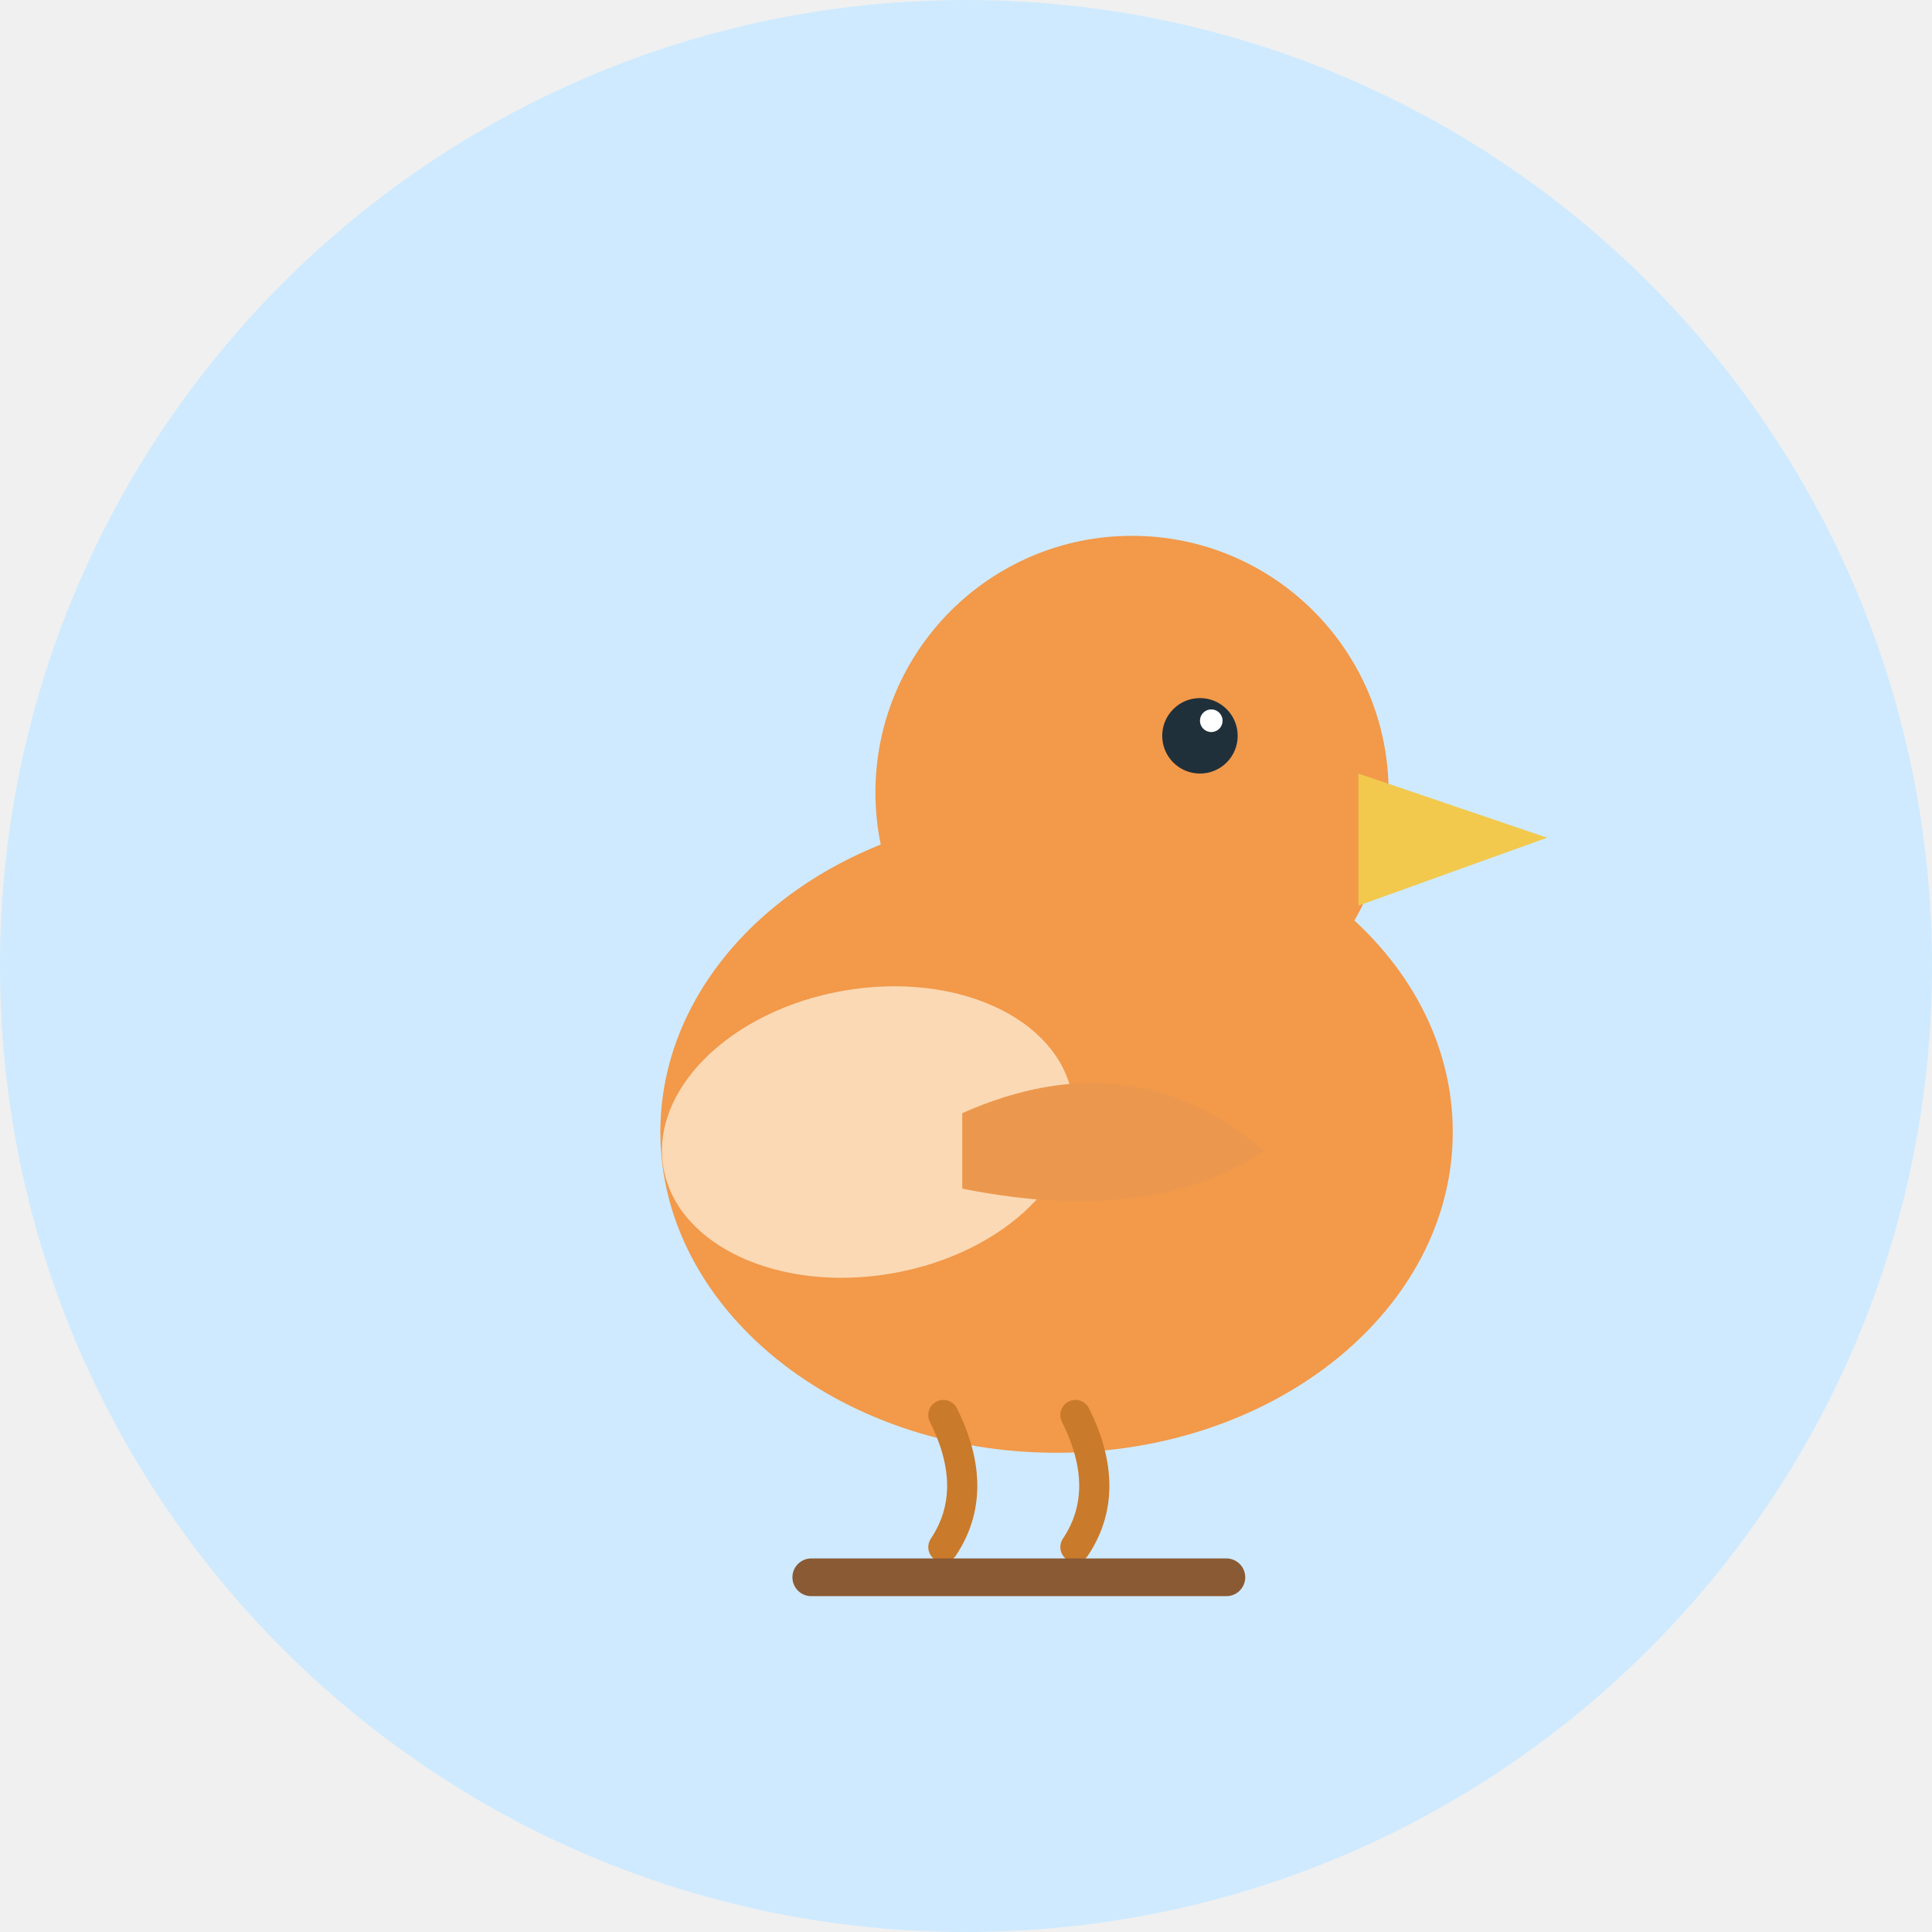
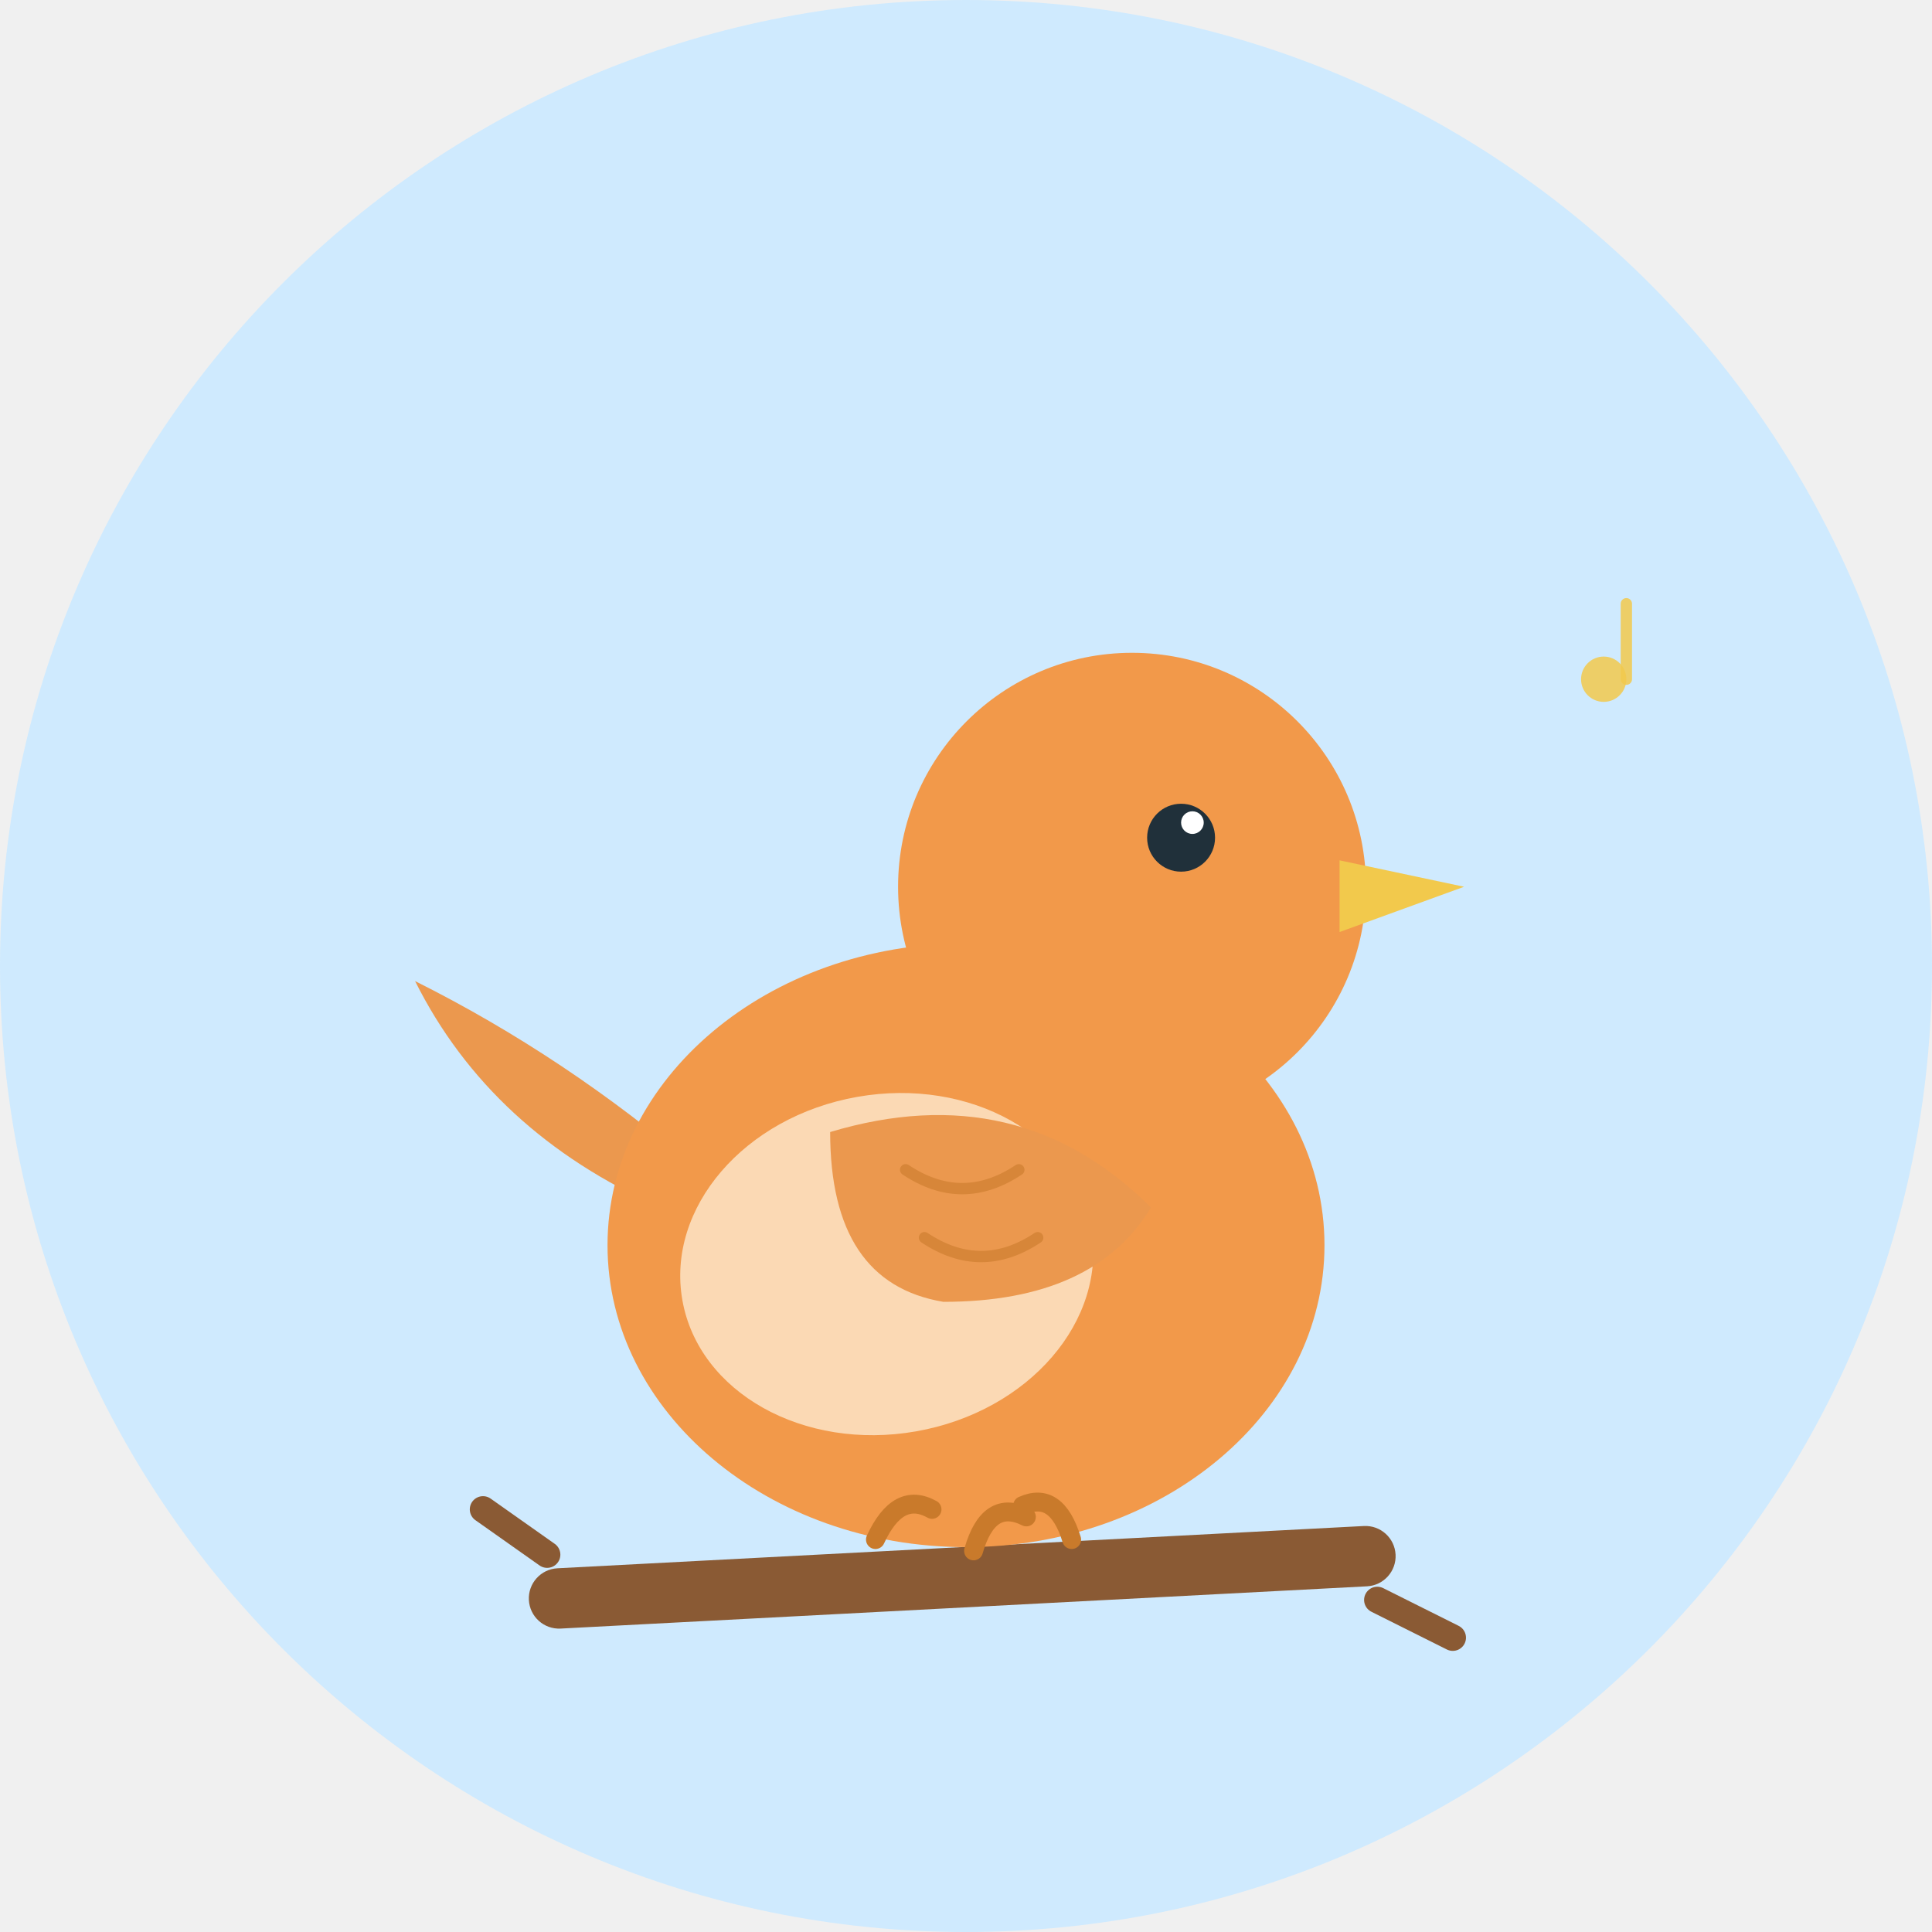
<svg xmlns="http://www.w3.org/2000/svg" width="512" height="512" viewBox="0 0 512 512">
  <circle cx="256" cy="256" r="256" fill="#CFEAFE" />
-   <ellipse cx="280" cy="300" rx="105" ry="85" fill="#F2994A" />
-   <circle cx="300" cy="210" r="68" fill="#F2994A" />
-   <polygon points="360,205 410,222 360,240" fill="#F2C94C" />
-   <ellipse cx="230" cy="300" rx="55" ry="38" fill="#FBD9B4" transform="rotate(-10 230 300)" />
-   <path d="M 255 295 Q 300 275 335 305 Q 305 325 255 315 Z" fill="#EB984E" />
-   <circle cx="318" cy="195" r="10" fill="#20303A" />
-   <circle cx="321" cy="191" r="3" fill="#FFFFFF" />
-   <path d="M 250 375 q 10 20 0 35" fill="none" stroke="#C97A2B" stroke-width="8" stroke-linecap="round" />
-   <path d="M 285 375 q 10 20 0 35" fill="none" stroke="#C97A2B" stroke-width="8" stroke-linecap="round" />
-   <line x1="215" y1="418" x2="325" y2="418" stroke="#8A5A34" stroke-width="10" stroke-linecap="round" />
+   <rect x="140" y="410" width="230" height="16" rx="8" fill="#8A5A34" transform="rotate(-3 255 418)" />
+   <path d="M 145 412 L 128 400" stroke="#8A5A34" stroke-width="7" stroke-linecap="round" />
+   <path d="M 365 424 L 385 434" stroke="#8A5A34" stroke-width="7" stroke-linecap="round" />
+   <path d="M 175 320 Q 130 300 110 260 Q 150 280 185 310 Z" fill="#EB984E" />
+   <ellipse cx="256" cy="330" rx="95" ry="80" fill="#F2994A" />
+   <ellipse cx="235" cy="335" rx="55" ry="45" fill="#FBD9B4" transform="rotate(-10 235 335)" />
+   <path d="M 220 300 Q 270 285 305 320 Q 290 345 250 345 Q 220 340 220 300 Z" fill="#EB984E" />
+   <path d="M 240 310 q 15 10 30 0" fill="none" stroke="#C97A2B" stroke-width="3" stroke-linecap="round" opacity="0.6" />
+   <path d="M 245 328 q 15 10 30 0" fill="none" stroke="#C97A2B" stroke-width="3" stroke-linecap="round" opacity="0.6" />
+   <circle cx="300" cy="235" r="62" fill="#F2994A" />
+   <polygon points="355,228 388,235 355,247" fill="#F2C94C" />
+   <circle cx="313" cy="222" r="9" fill="#20303A" />
+   <circle cx="316" cy="218" r="3" fill="#FFFFFF" />
+   <path d="M 232 408 q 6 -13 15 -8" fill="none" stroke="#C97A2B" stroke-width="5" stroke-linecap="round" />
+   <path d="M 258 411 q 4 -14 14 -9" fill="none" stroke="#C97A2B" stroke-width="5" stroke-linecap="round" />
+   <path d="M 284 408 q -4 -13 -13 -9" fill="none" stroke="#C97A2B" stroke-width="5" stroke-linecap="round" />
+   <circle cx="425" cy="180" r="6" fill="#F2C94C" opacity="0.85" />
+   <line x1="431" y1="180" x2="431" y2="160" stroke="#F2C94C" stroke-width="3" stroke-linecap="round" opacity="0.85" />
</svg>
